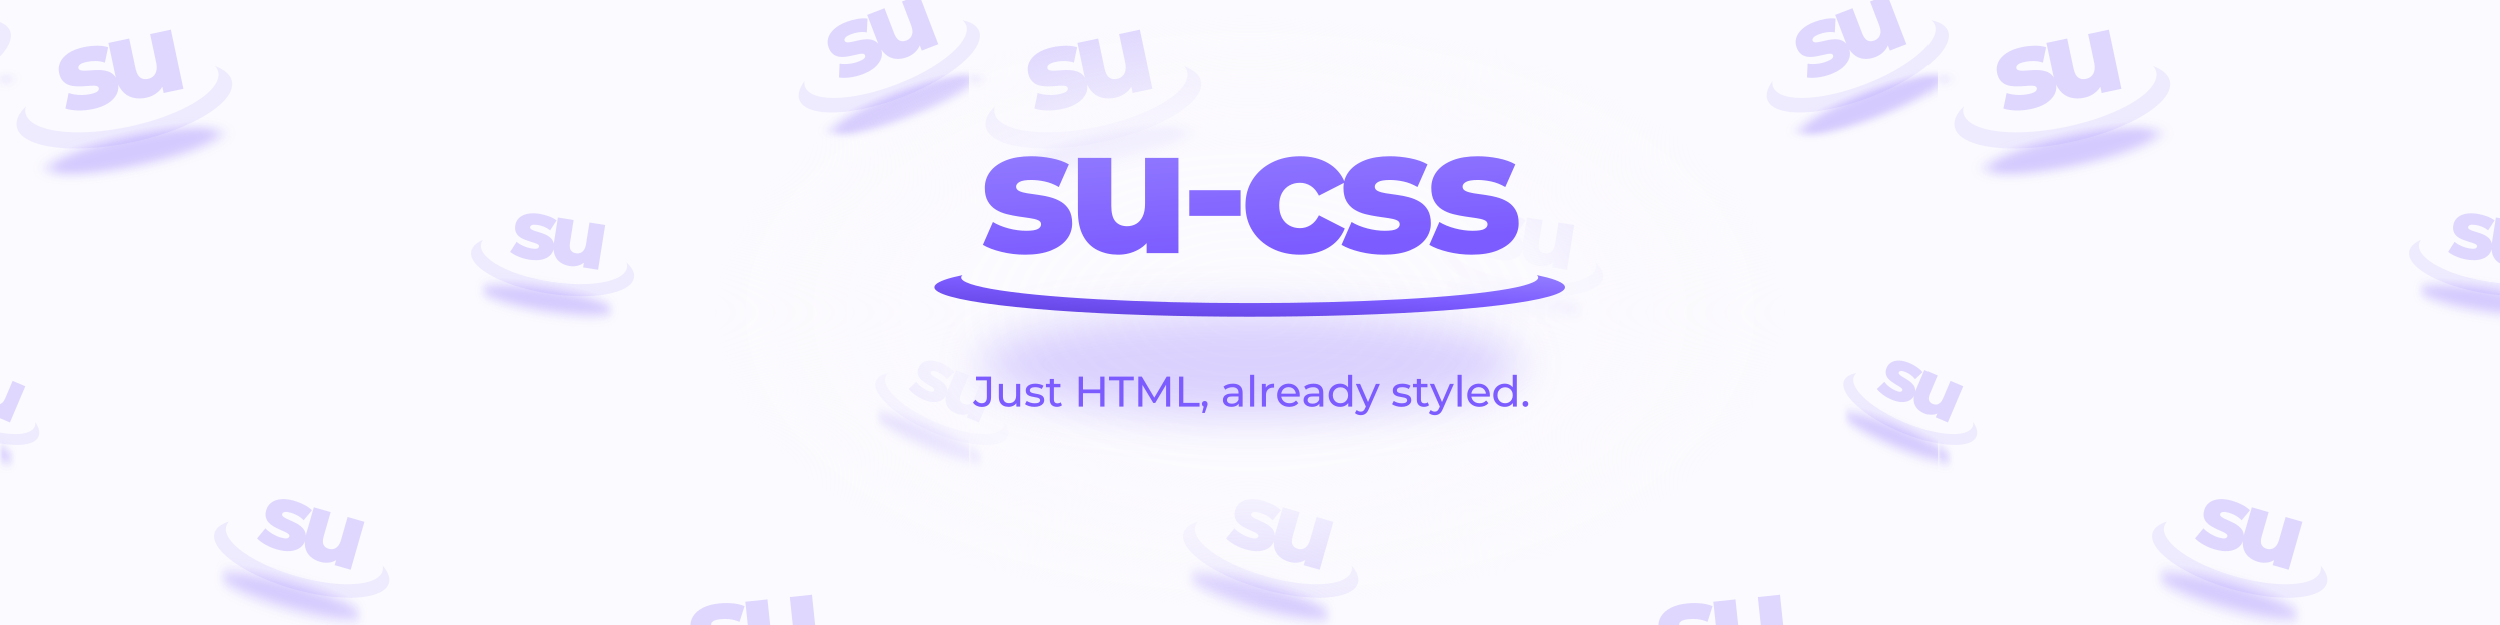
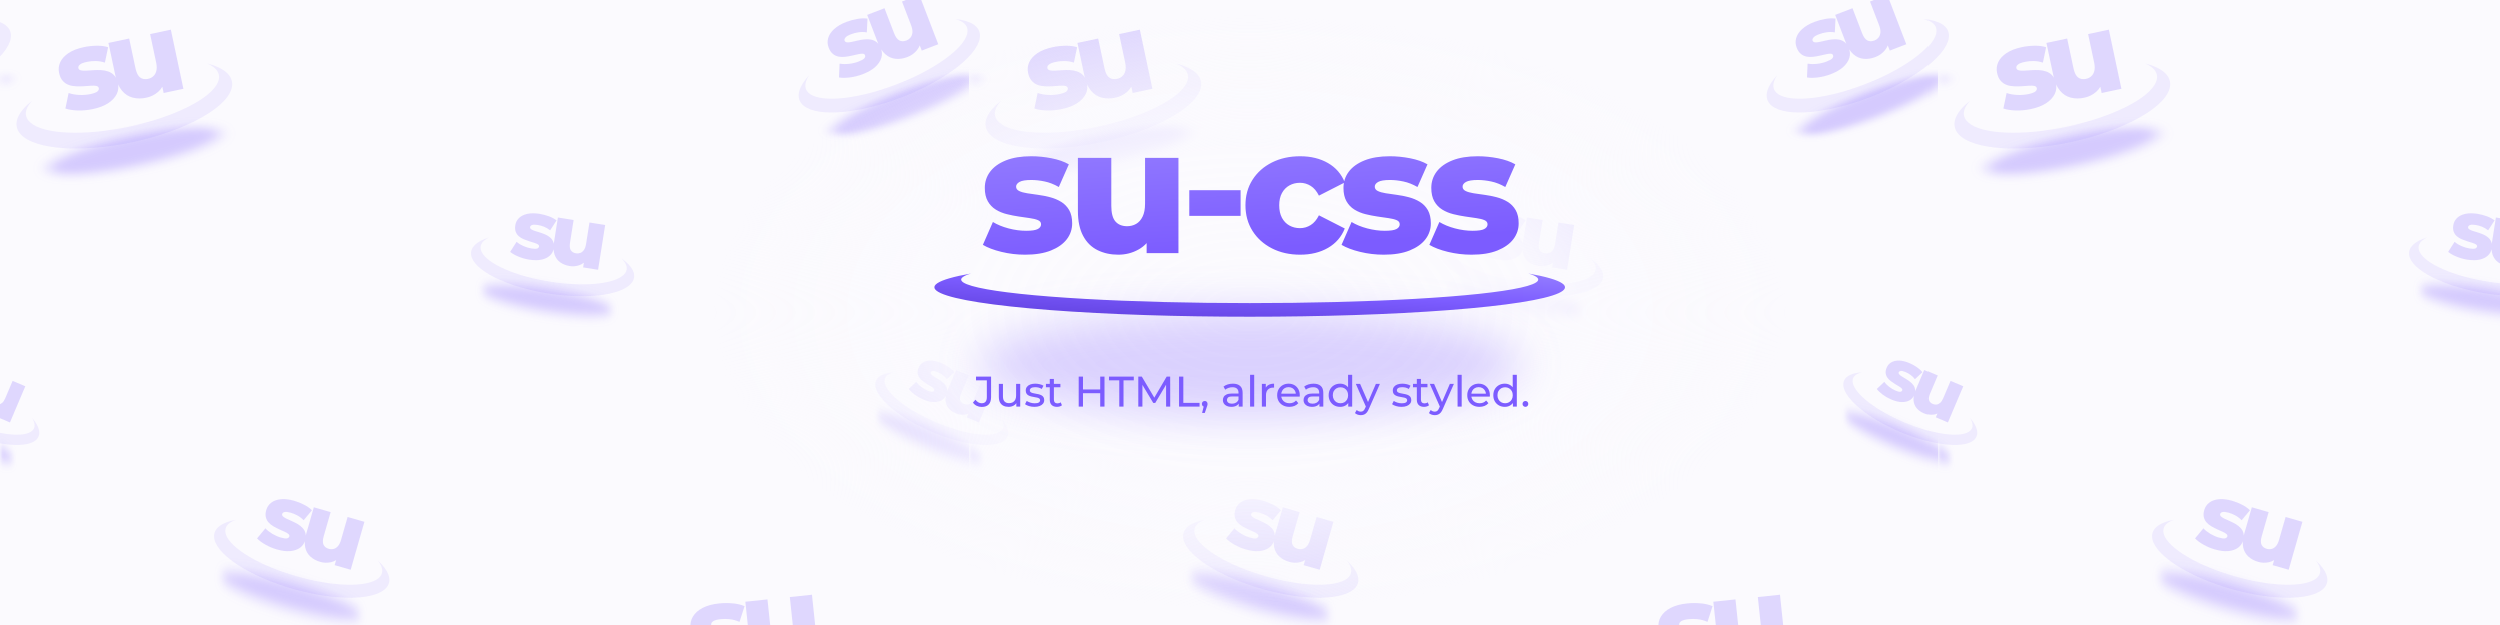
<svg xmlns="http://www.w3.org/2000/svg" xmlns:xlink="http://www.w3.org/1999/xlink" viewBox="0 0 1600 400" width="1600" height="400" role="img" aria-label="SuCSS — Just HTML, already styled.">
  <defs>
    <linearGradient id="word-gradient" x1="0" y1="0" x2="0.35" y2="1">
      <stop offset="0" stop-color="#9179FF" />
      <stop offset="1" stop-color="#7C5CFF" />
    </linearGradient>
    <linearGradient id="plate-gradient" x1="0.85" y1="0" x2="0.15" y2="1">
      <stop offset="0" stop-color="#9179FF" />
      <stop offset="0.45" stop-color="#7C5CFF" />
      <stop offset="1" stop-color="#6242E0" />
    </linearGradient>
    <filter id="plate-shadow" x="-70%" y="-200%" width="240%" height="500%" color-interpolation-filters="sRGB">
      <feGaussianBlur stdDeviation="20.94" />
    </filter>
    <filter id="pattern-shadow" x="-70%" y="-200%" width="240%" height="500%" color-interpolation-filters="sRGB">
      <feGaussianBlur stdDeviation="9.96" />
    </filter>
    <g id="su-mark">
      <ellipse cx="93.78" cy="179.33" rx="140.86" ry="24.27" fill="#7C5CFF" opacity="0.3" filter="url(#pattern-shadow)" />
-       <path d="M-61.11 73.21A176.07 62.22 0 1 0 248.67 73.21A157.79 55.72 0 1 1 -61.11 73.21Z" fill="#7C5CFF16" fill-rule="evenodd" />
+       <path d="M-49.24 66.51A176.07 62.22 0 1 0 236.8 66.51A157.79 51.37 0 1 1 -49.24 66.51Z" fill="#7C5CFF16" fill-rule="evenodd" />
      <path d="M42.86 100L42.86 100Q30.54 100 18.84 97.14Q7.14 94.29 0 90L0 90L10.18 66.79Q16.96 70.89 26.07 73.3Q35.18 75.71 43.93 75.71L43.93 75.71Q52.5 75.71 55.8 73.93Q59.11 72.14 59.11 69.11L59.11 69.11Q59.11 66.25 55.98 64.91Q52.86 63.57 47.77 62.86Q42.68 62.14 36.61 61.25Q30.54 60.36 24.38 58.84Q18.21 57.32 13.13 54.2Q8.04 51.07 5 45.71Q1.96 40.36 1.96 32.14L1.96 32.14Q1.96 22.86 7.41 15.63Q12.86 8.39 23.39 4.2Q33.93 0 49.11 0L49.11 0Q59.29 0 69.73 2.05Q80.18 4.11 87.32 8.21L87.32 8.21L77.14 31.25Q70 27.14 62.86 25.63Q55.71 24.11 49.29 24.11L49.29 24.11Q40.71 24.11 37.23 26.07Q33.75 28.04 33.75 30.89L33.75 30.89Q33.75 33.75 36.79 35.27Q39.82 36.79 44.91 37.59Q50 38.39 56.07 39.2Q62.14 40 68.3 41.61Q74.46 43.21 79.55 46.34Q84.64 49.46 87.68 54.73Q90.71 60 90.71 68.21L90.71 68.21Q90.71 77.14 85.27 84.29Q79.82 91.43 69.2 95.71Q58.57 100 42.86 100M130.3 100L130.3 100Q118.52 100 109.14 95.36Q99.77 90.71 94.5 80.8Q89.23 70.89 89.23 55.71L89.23 55.71L89.23 1.61L123.16 1.61L123.16 50.18Q123.16 61.43 127.36 66.25Q131.55 71.07 139.23 71.07L139.23 71.07Q144.23 71.07 148.34 68.75Q152.45 66.43 154.95 61.34Q157.45 56.25 157.45 48.21L157.45 48.21L157.45 1.61L191.38 1.61L191.38 98.39L159.05 98.39L159.05 71.07L165.3 78.75Q160.3 89.46 150.84 94.73Q141.38 100 130.3 100" fill="#7C5CFF38" />
    </g>
    <clipPath id="pattern-clip">
      <rect width="620" height="508.4" />
    </clipPath>
    <pattern id="su-pattern" width="620" height="508.4" patternUnits="userSpaceOnUse">
      <g clip-path="url(#pattern-clip)">
        <use xlink:href="#su-mark" href="#su-mark" transform="translate(80.6 71.18) rotate(-12) scale(0.4) translate(-93.78 -114.25)" />
        <use xlink:href="#su-mark" href="#su-mark" transform="translate(80.6 579.58) rotate(-12) scale(0.4) translate(-93.78 -114.25)" />
        <use xlink:href="#su-mark" href="#su-mark" transform="translate(700.6 71.18) rotate(-12) scale(0.4) translate(-93.78 -114.25)" />
        <use xlink:href="#su-mark" href="#su-mark" transform="translate(700.6 579.58) rotate(-12) scale(0.4) translate(-93.78 -114.25)" />
        <use xlink:href="#su-mark" href="#su-mark" transform="translate(353.4 172.86) rotate(9) scale(0.3) translate(-93.78 -114.25)" />
        <use xlink:href="#su-mark" href="#su-mark" transform="translate(-49.6 45.76) rotate(-21) scale(0.35) translate(-93.78 -114.25)" />
        <use xlink:href="#su-mark" href="#su-mark" transform="translate(-49.6 554.16) rotate(-21) scale(0.35) translate(-93.78 -114.25)" />
        <use xlink:href="#su-mark" href="#su-mark" transform="translate(570.4 45.76) rotate(-21) scale(0.35) translate(-93.78 -114.25)" />
        <use xlink:href="#su-mark" href="#su-mark" transform="translate(570.4 554.16) rotate(-21) scale(0.35) translate(-93.78 -114.25)" />
        <use xlink:href="#su-mark" href="#su-mark" transform="translate(192.2 360.96) rotate(16) scale(0.33) translate(-93.78 -114.25)" />
        <use xlink:href="#su-mark" href="#su-mark" transform="translate(483.6 -76.26) rotate(-6) scale(0.42) translate(-93.78 -114.25)" />
        <use xlink:href="#su-mark" href="#su-mark" transform="translate(483.6 432.14) rotate(-6) scale(0.42) translate(-93.78 -114.25)" />
        <use xlink:href="#su-mark" href="#su-mark" transform="translate(-18.6 264.37) rotate(23) scale(0.26) translate(-93.78 -114.25)" />
        <use xlink:href="#su-mark" href="#su-mark" transform="translate(601.4 264.37) rotate(23) scale(0.26) translate(-93.78 -114.25)" />
      </g>
    </pattern>
    <radialGradient id="clearing" cx="0.5" cy="0.5" r="0.5">
      <stop offset="0" stop-color="#FBFAFE" stop-opacity="0.97" />
      <stop offset="0.55" stop-color="#FBFAFE" stop-opacity="0.9" />
      <stop offset="1" stop-color="#FBFAFE" stop-opacity="0" />
    </radialGradient>
  </defs>
  <rect width="1600" height="400" fill="#FBFAFE" />
  <rect width="1600" height="400" fill="url(#su-pattern)" />
  <ellipse cx="800" cy="200" rx="343.46" ry="190" fill="url(#clearing)" />
  <g transform="translate(629.04 100) scale(0.63)">
    <ellipse cx="271.06" cy="210.89" rx="275.47" ry="53.85" fill="#7C5CFF" opacity="0.26" filter="url(#plate-shadow)" />
-     <path d="M-20.75 120.76A320.31 29.92 0 1 0 562.86 120.76A293.09 25.99 0 1 1 -20.75 120.76Z" fill="url(#plate-gradient)" fill-rule="evenodd" />
+     <path d="M-12.08 119.11A320.31 29.92 0 1 0 554.19 119.11A293.09 23.9 0 1 1 -12.08 119.11Z" fill="url(#plate-gradient)" fill-rule="evenodd" />
    <path d="M42.86 100L42.86 100Q30.54 100 18.84 97.14Q7.14 94.29 0 90L0 90L10.18 66.79Q16.96 70.89 26.07 73.3Q35.18 75.71 43.93 75.71L43.93 75.71Q52.5 75.71 55.8 73.93Q59.11 72.14 59.11 69.11L59.11 69.11Q59.11 66.25 55.98 64.91Q52.86 63.57 47.77 62.86Q42.68 62.14 36.61 61.25Q30.54 60.36 24.38 58.84Q18.21 57.32 13.13 54.2Q8.04 51.07 5 45.71Q1.96 40.36 1.96 32.14L1.96 32.14Q1.96 22.86 7.41 15.63Q12.86 8.39 23.39 4.2Q33.93 0 49.11 0L49.11 0Q59.29 0 69.73 2.05Q80.18 4.11 87.32 8.21L87.32 8.21L77.14 31.25Q70 27.14 62.86 25.63Q55.71 24.11 49.29 24.11L49.29 24.11Q40.71 24.11 37.23 26.07Q33.75 28.04 33.75 30.89L33.75 30.89Q33.75 33.75 36.79 35.27Q39.82 36.79 44.91 37.59Q50 38.39 56.07 39.2Q62.14 40 68.3 41.61Q74.46 43.21 79.55 46.34Q84.64 49.46 87.68 54.73Q90.71 60 90.71 68.21L90.71 68.21Q90.71 77.14 85.27 84.29Q79.82 91.43 69.2 95.71Q58.57 100 42.86 100M137.61 100L137.61 100Q125.82 100 116.45 95.36Q107.07 90.71 101.8 80.8Q96.54 70.89 96.54 55.71L96.54 55.71L96.54 1.61L130.46 1.61L130.46 50.18Q130.46 61.43 134.66 66.25Q138.86 71.07 146.54 71.07L146.54 71.07Q151.54 71.07 155.64 68.75Q159.75 66.43 162.25 61.34Q164.75 56.25 164.75 48.21L164.75 48.21L164.75 1.61L198.68 1.61L198.68 98.39L166.36 98.39L166.36 71.07L172.61 78.75Q167.61 89.46 158.14 94.73Q148.68 100 137.61 100M261.82 60.54L209.68 60.54L209.68 34.46L261.82 34.46L261.82 60.54M322.29 100L322.29 100Q306.21 100 293.63 93.57Q281.04 87.14 273.89 75.8Q266.75 64.46 266.75 49.82L266.75 49.82Q266.75 35.18 273.89 23.93Q281.04 12.68 293.63 6.34Q306.21 0 322.29 0L322.29 0Q338.71 0 350.68 6.96Q362.64 13.93 367.64 26.61L367.64 26.61L341.39 40Q338 33.21 333 30.09Q328 26.96 322.11 26.96L322.11 26.96Q316.21 26.96 311.39 29.64Q306.57 32.32 303.8 37.41Q301.04 42.5 301.04 49.82L301.04 49.82Q301.04 57.32 303.8 62.5Q306.57 67.68 311.39 70.36Q316.21 73.04 322.11 73.04L322.11 73.04Q328 73.04 333 69.91Q338 66.79 341.39 60L341.39 60L367.64 73.39Q362.64 86.07 350.68 93.04Q338.71 100 322.29 100M407.21 100L407.21 100Q394.89 100 383.2 97.14Q371.5 94.29 364.36 90L364.36 90L374.54 66.79Q381.32 70.89 390.43 73.3Q399.54 75.71 408.29 75.71L408.29 75.71Q416.86 75.71 420.16 73.93Q423.46 72.14 423.46 69.11L423.46 69.11Q423.46 66.25 420.34 64.91Q417.21 63.57 412.13 62.86Q407.04 62.14 400.96 61.25Q394.89 60.36 388.73 58.84Q382.57 57.32 377.48 54.2Q372.39 51.07 369.36 45.71Q366.32 40.36 366.32 32.14L366.32 32.14Q366.32 22.86 371.77 15.63Q377.21 8.39 387.75 4.2Q398.29 0 413.46 0L413.46 0Q423.64 0 434.09 2.05Q444.54 4.11 451.68 8.21L451.68 8.21L441.5 31.25Q434.36 27.14 427.21 25.63Q420.07 24.11 413.64 24.11L413.64 24.11Q405.07 24.11 401.59 26.07Q398.11 28.04 398.11 30.89L398.11 30.89Q398.11 33.75 401.14 35.27Q404.18 36.79 409.27 37.59Q414.36 38.39 420.43 39.2Q426.5 40 432.66 41.61Q438.82 43.21 443.91 46.34Q449 49.46 452.04 54.73Q455.07 60 455.07 68.21L455.07 68.21Q455.07 77.14 449.63 84.29Q444.18 91.43 433.55 95.71Q422.93 100 407.21 100M496.43 100L496.43 100Q484.11 100 472.41 97.14Q460.71 94.29 453.57 90L453.57 90L463.75 66.79Q470.54 70.89 479.64 73.3Q488.75 75.71 497.5 75.71L497.5 75.71Q506.07 75.71 509.38 73.93Q512.68 72.14 512.68 69.11L512.68 69.11Q512.68 66.25 509.55 64.91Q506.43 63.57 501.34 62.86Q496.25 62.14 490.18 61.25Q484.11 60.36 477.95 58.84Q471.79 57.32 466.7 54.2Q461.61 51.07 458.57 45.71Q455.54 40.36 455.54 32.14L455.54 32.14Q455.54 22.86 460.98 15.63Q466.43 8.39 476.96 4.2Q487.5 0 502.68 0L502.68 0Q512.86 0 523.3 2.05Q533.75 4.11 540.89 8.21L540.89 8.21L530.71 31.25Q523.57 27.14 516.43 25.63Q509.29 24.11 502.86 24.11L502.86 24.11Q494.29 24.11 490.8 26.07Q487.32 28.04 487.32 30.89L487.32 30.89Q487.32 33.75 490.36 35.27Q493.39 36.79 498.48 37.59Q503.57 38.39 509.64 39.2Q515.71 40 521.88 41.61Q528.04 43.21 533.13 46.34Q538.21 49.46 541.25 54.73Q544.29 60 544.29 68.21L544.29 68.21Q544.29 77.14 538.84 84.29Q533.39 91.43 522.77 95.71Q512.14 100 496.43 100" fill="url(#word-gradient)" />
    <g transform="translate(-10.07 222.02) scale(0.41)">
      <path d="M21.66 79.62L21.66 79.62Q15.07 79.62 9.34 76.86Q3.61 74.1 0 68.9L0 68.9L6.16 61.68Q9.24 65.92 13.11 68.21Q16.99 70.49 21.66 70.49L21.66 70.49Q34.39 70.49 34.39 55.41L34.39 55.41L34.39 13.69L7.54 13.69L7.54 4.46L44.9 4.46L44.9 54.88Q44.9 67.3 39.01 73.46Q33.12 79.62 21.66 79.62M88.32 79.41L88.32 79.41Q81.1 79.41 75.64 76.75Q70.17 74.1 67.14 68.63Q64.12 63.16 64.12 54.88L64.12 54.88L64.12 22.51L74.31 22.51L74.31 53.72Q74.31 62 78.29 66.14Q82.27 70.28 89.49 70.28L89.49 70.28Q94.8 70.28 98.73 68.1Q102.65 65.92 104.78 61.73Q106.9 57.54 106.9 51.59L106.9 51.59L106.9 22.51L117.09 22.51L117.09 78.77L107.43 78.77L107.43 63.59L109.02 67.62Q106.26 73.25 100.74 76.33Q95.22 79.41 88.32 79.41M152.23 79.41L152.23 79.41Q145.22 79.41 138.91 77.49Q132.59 75.58 128.98 72.82L128.98 72.82L133.23 64.76Q136.84 67.2 142.14 68.9Q147.45 70.59 152.97 70.59L152.97 70.59Q160.08 70.59 163.22 68.58Q166.35 66.56 166.35 62.95L166.35 62.95Q166.35 60.3 164.44 58.81Q162.53 57.32 159.39 56.58Q156.26 55.84 152.44 55.25Q148.62 54.67 144.8 53.77Q140.98 52.87 137.79 51.22Q134.61 49.58 132.7 46.66Q130.79 43.74 130.79 38.85L130.79 38.85Q130.79 33.76 133.65 29.94Q136.52 26.11 141.77 24.04Q147.03 21.97 154.25 21.97L154.25 21.97Q159.77 21.97 165.45 23.3Q171.13 24.63 174.73 27.07L174.73 27.07L170.38 35.14Q166.56 32.59 162.42 31.63Q158.28 30.68 154.14 30.68L154.14 30.68Q147.45 30.68 144.16 32.86Q140.87 35.03 140.87 38.43L140.87 38.43Q140.87 41.3 142.83 42.83Q144.8 44.37 147.93 45.22Q151.06 46.07 154.88 46.66Q158.7 47.24 162.53 48.14Q166.35 49.04 169.48 50.64Q172.61 52.23 174.58 55.1Q176.54 57.96 176.54 62.74L176.54 62.74Q176.54 67.83 173.57 71.55Q170.59 75.27 165.18 77.34Q159.77 79.41 152.23 79.41M208.17 79.41L208.17 79.41Q199.68 79.41 195.01 74.84Q190.34 70.28 190.34 61.78L190.34 61.78L190.34 10.19L200.53 10.19L200.53 61.36Q200.53 65.92 202.81 68.37Q205.1 70.81 209.34 70.81L209.34 70.81Q214.12 70.81 217.3 68.15L217.3 68.15L220.49 75.48Q218.15 77.49 214.92 78.45Q211.68 79.41 208.17 79.41M216.67 30.89L180.79 30.89L180.79 22.51L216.67 22.51L216.67 30.89M325.9 78.77L315.29 78.77L315.29 4.46L325.9 4.46L325.9 78.77M272.61 78.77L262 78.77L262 4.46L272.61 4.46L272.61 78.77M316.24 45.65L271.55 45.65L271.55 36.41L316.24 36.41L316.24 45.65M373.04 78.77L362.53 78.77L362.53 13.69L337.05 13.69L337.05 4.46L398.51 4.46L398.51 13.69L373.04 13.69L373.04 78.77M419.85 78.77L409.66 78.77L409.66 4.46L418.37 4.46L451.7 60.62L447.03 60.62L479.94 4.46L488.64 4.46L488.75 78.77L478.56 78.77L478.45 20.49L480.89 20.49L451.59 69.75L446.71 69.75L417.2 20.49L419.85 20.49L419.85 78.77M561.46 78.77L510.62 78.77L510.62 4.46L521.23 4.46L521.23 69.53L561.46 69.53L561.46 78.77M574.42 94.48L567.73 94.48L573.04 73.04L574.42 79.19Q571.34 79.19 569.27 77.28Q567.2 75.37 567.2 72.08L567.2 72.08Q567.2 68.9 569.27 66.88Q571.34 64.86 574.31 64.86L574.31 64.86Q577.39 64.86 579.3 66.93Q581.21 69 581.21 72.08L581.21 72.08Q581.21 73.14 581.05 74.15Q580.89 75.16 580.52 76.49Q580.15 77.81 579.41 79.72L579.41 79.72L574.42 94.48M668.15 78.77L658.49 78.77L658.49 66.88L657.96 64.65L657.96 44.37Q657.96 37.9 654.19 34.34Q650.42 30.79 642.89 30.79L642.89 30.79Q637.9 30.79 633.12 32.43Q628.34 34.08 625.05 36.84L625.05 36.84L620.81 29.19Q625.16 25.69 631.26 23.83Q637.37 21.97 644.06 21.97L644.06 21.97Q655.63 21.97 661.89 27.6Q668.15 33.23 668.15 44.8L668.15 44.8L668.15 78.77M640.02 79.41L640.02 79.41Q633.76 79.41 629.03 77.28Q624.31 75.16 621.76 71.39Q619.21 67.62 619.21 62.85L619.21 62.85Q619.21 58.28 621.39 54.56Q623.57 50.85 628.5 48.62Q633.44 46.39 641.83 46.39L641.83 46.39L659.66 46.39L659.66 53.72L642.25 53.72Q634.61 53.72 631.95 56.26Q629.3 58.81 629.3 62.42L629.3 62.42Q629.3 66.56 632.59 69.06Q635.88 71.55 641.72 71.55L641.72 71.55Q647.45 71.55 651.75 69Q656.05 66.45 657.96 61.57L657.96 61.57L659.98 68.58Q657.96 73.57 652.87 76.49Q647.77 79.41 640.02 79.41M696.82 78.77L686.62 78.77L686.62 0L696.82 0L696.82 78.77M726.01 78.77L715.82 78.77L715.82 22.51L725.58 22.51L725.58 37.79L724.63 33.97Q726.96 28.13 732.48 25.05Q738 21.97 746.07 21.97L746.07 21.97L746.07 31.85Q745.44 31.74 744.85 31.74Q744.27 31.74 743.74 31.74L743.74 31.74Q735.56 31.74 730.79 36.62Q726.01 41.51 726.01 50.74L726.01 50.74L726.01 78.77M783.97 79.41L783.97 79.41Q774.95 79.41 768.1 75.69Q761.25 71.97 757.48 65.5Q753.72 59.02 753.72 50.64L753.72 50.64Q753.72 42.25 757.38 35.77Q761.04 29.3 767.46 25.64Q773.89 21.97 781.95 21.97L781.95 21.97Q790.13 21.97 796.39 25.58Q802.65 29.19 806.21 35.72Q809.77 42.25 809.77 50.96L809.77 50.96Q809.77 51.59 809.71 52.44Q809.66 53.29 809.55 54.03L809.55 54.03L761.68 54.03L761.68 46.71L804.25 46.71L800.11 49.26Q800.21 43.84 797.88 39.6Q795.54 35.35 791.45 32.96Q787.37 30.57 781.95 30.57L781.95 30.57Q776.65 30.57 772.51 32.96Q768.37 35.35 766.03 39.65Q763.69 43.95 763.69 49.47L763.69 49.47L763.69 51.17Q763.69 56.79 766.3 61.2Q768.9 65.61 773.57 68.05Q778.24 70.49 784.29 70.49L784.29 70.49Q789.28 70.49 793.37 68.79Q797.45 67.09 800.53 63.69L800.53 63.69L806.16 70.28Q802.34 74.73 796.66 77.07Q790.98 79.41 783.97 79.41M868.05 78.77L858.39 78.77L858.39 66.88L857.86 64.65L857.86 44.37Q857.86 37.9 854.09 34.34Q850.32 30.79 842.78 30.79L842.78 30.79Q837.79 30.79 833.01 32.43Q828.24 34.08 824.95 36.84L824.95 36.84L820.7 29.19Q825.05 25.69 831.16 23.83Q837.26 21.97 843.95 21.97L843.95 21.97Q855.52 21.97 861.78 27.6Q868.05 33.23 868.05 44.8L868.05 44.8L868.05 78.77M839.92 79.41L839.92 79.41Q833.65 79.41 828.93 77.28Q824.2 75.16 821.66 71.39Q819.11 67.62 819.11 62.85L819.11 62.85Q819.11 58.28 821.28 54.56Q823.46 50.85 828.4 48.62Q833.33 46.39 841.72 46.39L841.72 46.39L859.55 46.39L859.55 53.72L842.14 53.72Q834.5 53.72 831.85 56.26Q829.19 58.81 829.19 62.42L829.19 62.42Q829.19 66.56 832.48 69.06Q835.77 71.55 841.61 71.55L841.61 71.55Q847.35 71.55 851.65 69Q855.94 66.45 857.86 61.57L857.86 61.57L859.87 68.58Q857.86 73.57 852.76 76.49Q847.66 79.41 839.92 79.41M909.77 79.41L909.77 79.41Q901.59 79.41 895.17 75.8Q888.75 72.19 885.03 65.71Q881.32 59.24 881.32 50.64L881.32 50.64Q881.32 42.04 885.03 35.62Q888.75 29.19 895.17 25.58Q901.59 21.97 909.77 21.97L909.77 21.97Q916.88 21.97 922.61 25.16Q928.34 28.34 931.79 34.71Q935.24 41.08 935.24 50.64L935.24 50.64Q935.24 60.19 931.9 66.56Q928.56 72.93 922.82 76.17Q917.09 79.41 909.77 79.41M910.62 70.49L910.62 70.49Q915.92 70.49 920.22 68.05Q924.52 65.61 927.02 61.09Q929.51 56.58 929.51 50.64L929.51 50.64Q929.51 44.59 927.02 40.18Q924.52 35.77 920.22 33.33Q915.92 30.89 910.62 30.89L910.62 30.89Q905.2 30.89 900.96 33.33Q896.71 35.77 894.16 40.18Q891.61 44.59 891.61 50.64L891.61 50.64Q891.61 56.58 894.16 61.09Q896.71 65.61 900.96 68.05Q905.2 70.49 910.62 70.49M939.6 78.77L929.83 78.77L929.83 63.59L930.47 50.53L929.41 37.47L929.41 0L939.6 0L939.6 78.77M960.93 100L960.93 100Q956.9 100 953.08 98.67Q949.26 97.35 946.5 94.8L946.5 94.8L950.85 87.15Q952.97 89.17 955.52 90.23Q958.07 91.3 960.93 91.3L960.93 91.3Q964.65 91.3 967.09 89.38Q969.53 87.47 971.66 82.59L971.66 82.59L975.16 74.84L976.22 73.57L998.3 22.51L1008.28 22.51L981 84.39Q978.56 90.34 975.53 93.74Q972.51 97.13 968.9 98.57Q965.29 100 960.93 100M981.1 72.61L974.31 80.57L948.62 22.51L959.24 22.51L981.1 72.61M1061.68 79.41L1061.68 79.41Q1054.67 79.41 1048.35 77.49Q1042.04 75.58 1038.43 72.82L1038.43 72.82L1042.68 64.76Q1046.28 67.2 1051.59 68.9Q1056.9 70.59 1062.42 70.59L1062.42 70.59Q1069.53 70.59 1072.66 68.58Q1075.8 66.56 1075.8 62.95L1075.8 62.95Q1075.8 60.3 1073.89 58.81Q1071.97 57.32 1068.84 56.58Q1065.71 55.84 1061.89 55.25Q1058.07 54.67 1054.25 53.77Q1050.42 52.87 1047.24 51.22Q1044.06 49.58 1042.14 46.66Q1040.23 43.74 1040.23 38.85L1040.23 38.85Q1040.23 33.76 1043.1 29.94Q1045.97 26.11 1051.22 24.04Q1056.48 21.97 1063.69 21.97L1063.69 21.97Q1069.21 21.97 1074.89 23.3Q1080.57 24.63 1084.18 27.07L1084.18 27.07L1079.83 35.14Q1076.01 32.59 1071.87 31.63Q1067.73 30.68 1063.59 30.68L1063.59 30.68Q1056.9 30.68 1053.61 32.86Q1050.32 35.03 1050.32 38.43L1050.32 38.43Q1050.32 41.3 1052.28 42.83Q1054.25 44.37 1057.38 45.22Q1060.51 46.07 1064.33 46.66Q1068.15 47.24 1071.97 48.14Q1075.8 49.04 1078.93 50.64Q1082.06 52.23 1084.02 55.1Q1085.99 57.96 1085.99 62.74L1085.99 62.74Q1085.99 67.83 1083.01 71.55Q1080.04 75.27 1074.63 77.34Q1069.21 79.41 1061.68 79.41M1117.62 79.41L1117.62 79.41Q1109.13 79.41 1104.46 74.84Q1099.79 70.28 1099.79 61.78L1099.79 61.78L1099.79 10.19L1109.98 10.19L1109.98 61.36Q1109.98 65.92 1112.26 68.37Q1114.54 70.81 1118.79 70.81L1118.79 70.81Q1123.57 70.81 1126.75 68.15L1126.75 68.15L1129.94 75.48Q1127.6 77.49 1124.36 78.45Q1121.13 79.41 1117.62 79.41M1126.11 30.89L1090.23 30.89L1090.23 22.51L1126.11 22.51L1126.11 30.89M1144.27 100L1144.27 100Q1140.23 100 1136.41 98.67Q1132.59 97.35 1129.83 94.8L1129.83 94.8L1134.18 87.15Q1136.31 89.17 1138.85 90.23Q1141.4 91.3 1144.27 91.3L1144.27 91.3Q1147.98 91.3 1150.42 89.38Q1152.87 87.47 1154.99 82.59L1154.99 82.59L1158.49 74.84L1159.55 73.57L1181.63 22.51L1191.61 22.51L1164.33 84.39Q1161.89 90.34 1158.86 93.74Q1155.84 97.13 1152.23 98.57Q1148.62 100 1144.27 100M1164.44 72.61L1157.64 80.57L1131.95 22.51L1142.57 22.51L1164.44 72.61M1210.93 78.77L1200.74 78.77L1200.74 0L1210.93 0L1210.93 78.77M1254.99 79.41L1254.99 79.41Q1245.97 79.41 1239.12 75.69Q1232.27 71.97 1228.5 65.5Q1224.73 59.02 1224.73 50.64L1224.73 50.64Q1224.73 42.25 1228.4 35.77Q1232.06 29.3 1238.48 25.64Q1244.9 21.97 1252.97 21.97L1252.97 21.97Q1261.15 21.97 1267.41 25.58Q1273.67 29.19 1277.23 35.72Q1280.79 42.25 1280.79 50.96L1280.79 50.96Q1280.79 51.59 1280.73 52.44Q1280.68 53.29 1280.57 54.03L1280.57 54.03L1232.7 54.03L1232.7 46.71L1275.27 46.71L1271.13 49.26Q1271.23 43.84 1268.9 39.6Q1266.56 35.35 1262.47 32.96Q1258.39 30.57 1252.97 30.57L1252.97 30.57Q1247.66 30.57 1243.52 32.96Q1239.38 35.35 1237.05 39.65Q1234.71 43.95 1234.71 49.47L1234.71 49.47L1234.71 51.17Q1234.71 56.79 1237.31 61.2Q1239.92 65.61 1244.59 68.05Q1249.26 70.49 1255.31 70.49L1255.31 70.49Q1260.3 70.49 1264.38 68.79Q1268.47 67.09 1271.55 63.69L1271.55 63.69L1277.18 70.28Q1273.35 74.73 1267.68 77.07Q1262 79.41 1254.99 79.41M1317.73 79.41L1317.73 79.41Q1309.55 79.41 1303.13 75.8Q1296.71 72.19 1292.99 65.71Q1289.28 59.24 1289.28 50.64L1289.28 50.64Q1289.28 42.04 1292.99 35.62Q1296.71 29.19 1303.13 25.58Q1309.55 21.97 1317.73 21.97L1317.73 21.97Q1324.84 21.97 1330.57 25.16Q1336.31 28.34 1339.76 34.71Q1343.21 41.08 1343.21 50.64L1343.21 50.64Q1343.21 60.19 1339.86 66.56Q1336.52 72.93 1330.79 76.17Q1325.05 79.41 1317.73 79.41M1318.58 70.49L1318.58 70.49Q1323.89 70.49 1328.18 68.05Q1332.48 65.61 1334.98 61.09Q1337.47 56.58 1337.47 50.64L1337.47 50.64Q1337.47 44.59 1334.98 40.18Q1332.48 35.77 1328.18 33.33Q1323.89 30.89 1318.58 30.89L1318.58 30.89Q1313.16 30.89 1308.92 33.33Q1304.67 35.77 1302.12 40.18Q1299.58 44.59 1299.58 50.64L1299.58 50.64Q1299.58 56.58 1302.12 61.09Q1304.67 65.61 1308.92 68.05Q1313.16 70.49 1318.58 70.49M1347.56 78.77L1337.79 78.77L1337.79 63.59L1338.43 50.53L1337.37 37.47L1337.37 0L1347.56 0L1347.56 78.77M1368.9 79.41L1368.9 79.41Q1365.92 79.41 1363.8 77.34Q1361.68 75.27 1361.68 72.08L1361.68 72.08Q1361.68 68.9 1363.8 66.88Q1365.92 64.86 1368.9 64.86L1368.9 64.86Q1371.76 64.86 1373.83 66.88Q1375.9 68.9 1375.9 72.08L1375.9 72.08Q1375.9 75.27 1373.83 77.34Q1371.76 79.41 1368.9 79.41" fill="#7C5CFF" />
    </g>
  </g>
</svg>
